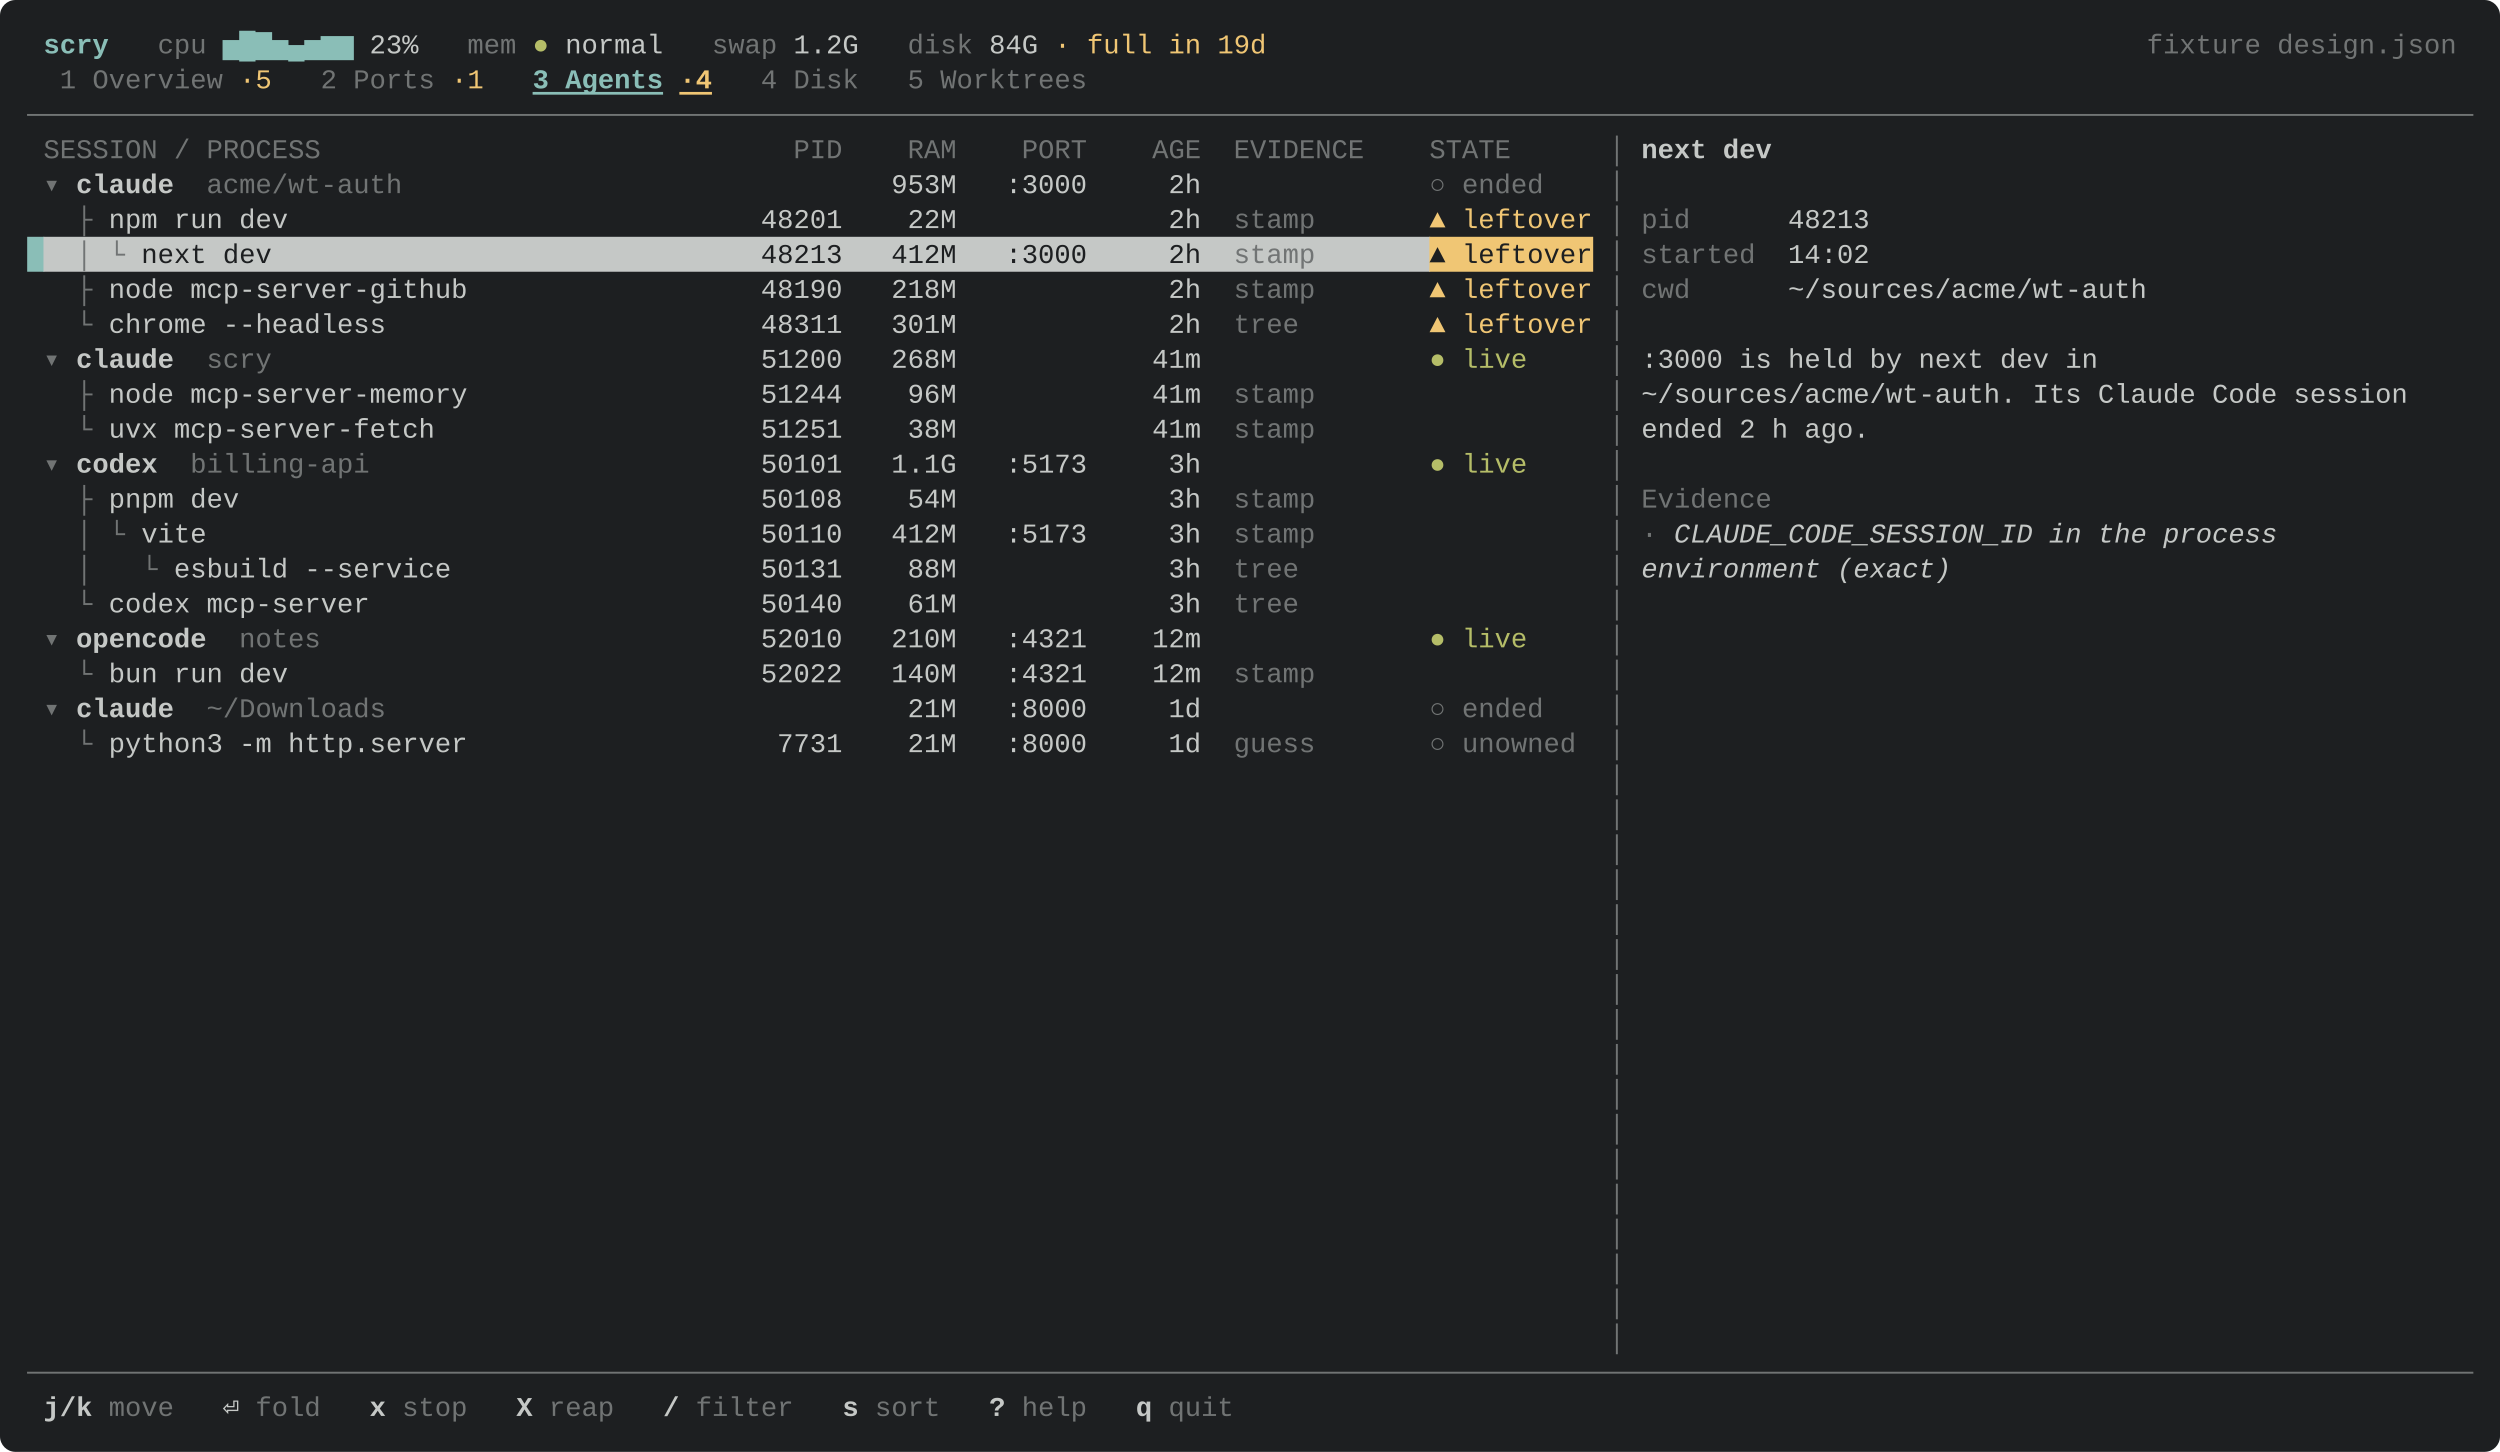
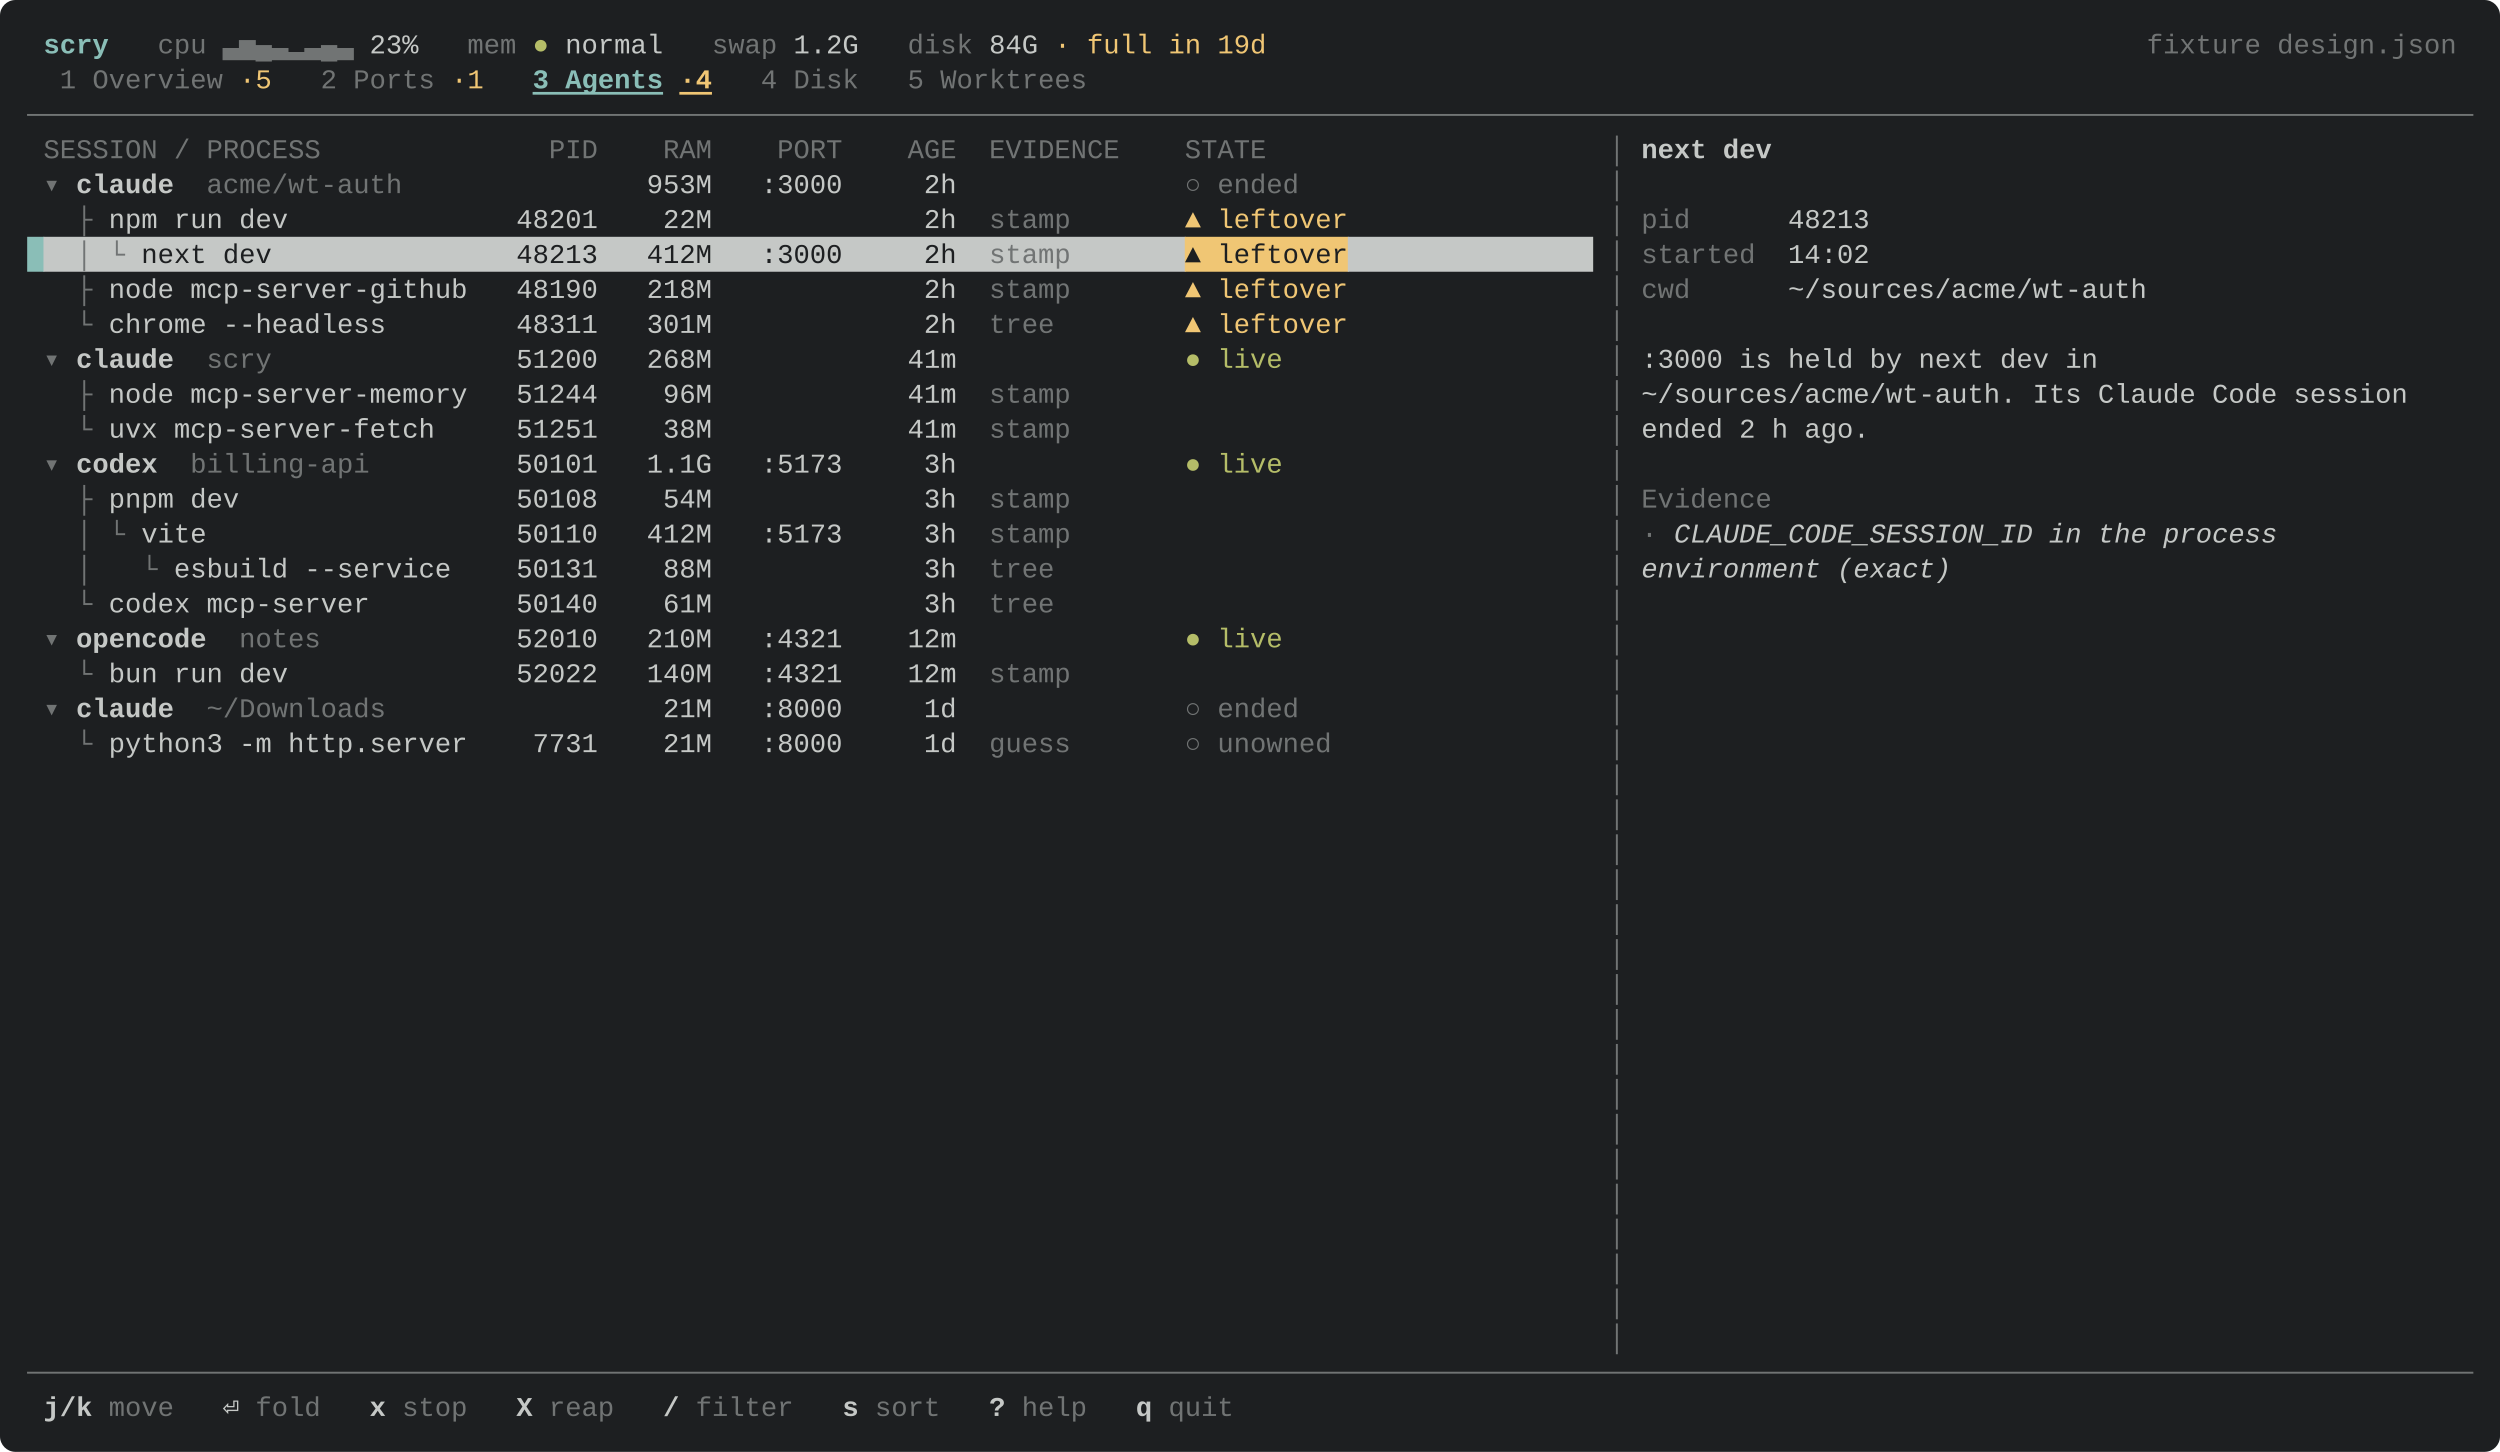
<svg xmlns="http://www.w3.org/2000/svg" width="1288" height="748" viewBox="0 0 1288 748">
  <style>text{font-family:ui-monospace,SFMono-Regular,"SF Mono",Menlo,Consolas,"Liberation Mono","DejaVu Sans Mono",monospace;font-size:14px;white-space:pre}</style>
  <rect width="1288" height="748" rx="8" fill="#1d1f21" />
  <g transform="translate(14 14)">
    <text x="8.4" y="13.5" fill="#8abeb7" textLength="33.6" lengthAdjust="spacingAndGlyphs" xml:space="preserve" font-weight="700">scry</text>
-     <text x="67.2" y="13.5" fill="#717474" textLength="25.2" lengthAdjust="spacingAndGlyphs" xml:space="preserve">cpu</text>
-     <text x="100.8" y="13.5" fill="#8abeb7" textLength="67.2" lengthAdjust="spacingAndGlyphs" xml:space="preserve">▅█▇▅▄▅▆▆</text>
+     <text x="67.2" y="13.5" fill="#717474" textLength="100.8" lengthAdjust="spacingAndGlyphs" xml:space="preserve">cpu ▃▅▄▃▂▃▄▃</text>
    <text x="176.4" y="13.5" fill="#c5c8c6" textLength="25.2" lengthAdjust="spacingAndGlyphs" xml:space="preserve">23%</text>
    <text x="226.8" y="13.5" fill="#717474" textLength="25.2" lengthAdjust="spacingAndGlyphs" xml:space="preserve">mem</text>
    <text x="260.4" y="13.5" fill="#b5bd68" textLength="8.4" lengthAdjust="spacingAndGlyphs" xml:space="preserve">●</text>
    <text x="277.2" y="13.5" fill="#c5c8c6" textLength="50.4" lengthAdjust="spacingAndGlyphs" xml:space="preserve">normal</text>
    <text x="352.8" y="13.5" fill="#717474" textLength="33.6" lengthAdjust="spacingAndGlyphs" xml:space="preserve">swap</text>
    <text x="394.8" y="13.5" fill="#c5c8c6" textLength="33.6" lengthAdjust="spacingAndGlyphs" xml:space="preserve">1.2G</text>
    <text x="453.6" y="13.5" fill="#717474" textLength="33.6" lengthAdjust="spacingAndGlyphs" xml:space="preserve">disk</text>
    <text x="495.6" y="13.5" fill="#c5c8c6" textLength="25.2" lengthAdjust="spacingAndGlyphs" xml:space="preserve">84G</text>
    <text x="529.2" y="13.5" fill="#f0c674" textLength="109.2" lengthAdjust="spacingAndGlyphs" xml:space="preserve">· full in 19d</text>
    <text x="1092.0" y="13.5" fill="#717474" textLength="159.6" lengthAdjust="spacingAndGlyphs" xml:space="preserve">fixture design.json</text>
    <text x="16.8" y="31.5" fill="#717474" textLength="84.0" lengthAdjust="spacingAndGlyphs" xml:space="preserve">1 Overview</text>
    <text x="109.2" y="31.5" fill="#f0c674" textLength="16.8" lengthAdjust="spacingAndGlyphs" xml:space="preserve">·5</text>
    <text x="151.2" y="31.5" fill="#717474" textLength="58.8" lengthAdjust="spacingAndGlyphs" xml:space="preserve">2 Ports</text>
    <text x="218.4" y="31.5" fill="#f0c674" textLength="16.8" lengthAdjust="spacingAndGlyphs" xml:space="preserve">·1</text>
    <text x="260.4" y="31.5" fill="#8abeb7" textLength="67.2" lengthAdjust="spacingAndGlyphs" xml:space="preserve" font-weight="700" text-decoration="underline">3 Agents</text>
    <text x="336.0" y="31.5" fill="#f0c674" textLength="16.8" lengthAdjust="spacingAndGlyphs" xml:space="preserve" font-weight="700" text-decoration="underline">·4</text>
    <text x="378.0" y="31.5" fill="#717474" textLength="50.4" lengthAdjust="spacingAndGlyphs" xml:space="preserve">4 Disk</text>
    <text x="453.6" y="31.5" fill="#717474" textLength="92.4" lengthAdjust="spacingAndGlyphs" xml:space="preserve">5 Worktrees</text>
    <text x="0.0" y="49.5" fill="#717474" textLength="1260.0" lengthAdjust="spacingAndGlyphs" xml:space="preserve">──────────────────────────────────────────────────────────────────────────────────────────────────────────────────────────────────────────────────────</text>
    <text x="8.4" y="67.5" fill="#717474" textLength="142.8" lengthAdjust="spacingAndGlyphs" xml:space="preserve">SESSION / PROCESS</text>
-     <text x="394.8" y="67.5" fill="#717474" textLength="25.2" lengthAdjust="spacingAndGlyphs" xml:space="preserve">PID</text>
-     <text x="453.6" y="67.5" fill="#717474" textLength="25.2" lengthAdjust="spacingAndGlyphs" xml:space="preserve">RAM</text>
-     <text x="512.4" y="67.5" fill="#717474" textLength="33.6" lengthAdjust="spacingAndGlyphs" xml:space="preserve">PORT</text>
-     <text x="579.6" y="67.5" fill="#717474" textLength="25.2" lengthAdjust="spacingAndGlyphs" xml:space="preserve">AGE</text>
-     <text x="621.6" y="67.5" fill="#717474" textLength="67.2" lengthAdjust="spacingAndGlyphs" xml:space="preserve">EVIDENCE</text>
-     <text x="722.4" y="67.5" fill="#717474" textLength="42.0" lengthAdjust="spacingAndGlyphs" xml:space="preserve">STATE</text>
+     <text x="268.8" y="67.5" fill="#717474" textLength="25.2" lengthAdjust="spacingAndGlyphs" xml:space="preserve">PID</text>
+     <text x="327.6" y="67.5" fill="#717474" textLength="25.2" lengthAdjust="spacingAndGlyphs" xml:space="preserve">RAM</text>
+     <text x="386.4" y="67.5" fill="#717474" textLength="33.6" lengthAdjust="spacingAndGlyphs" xml:space="preserve">PORT</text>
+     <text x="453.6" y="67.5" fill="#717474" textLength="25.2" lengthAdjust="spacingAndGlyphs" xml:space="preserve">AGE</text>
+     <text x="495.6" y="67.5" fill="#717474" textLength="67.2" lengthAdjust="spacingAndGlyphs" xml:space="preserve">EVIDENCE</text>
+     <text x="596.4" y="67.5" fill="#717474" textLength="42.0" lengthAdjust="spacingAndGlyphs" xml:space="preserve">STATE</text>
    <text x="814.8" y="67.5" fill="#717474" textLength="8.4" lengthAdjust="spacingAndGlyphs" xml:space="preserve">│</text>
    <text x="831.6" y="67.5" fill="#c5c8c6" textLength="67.2" lengthAdjust="spacingAndGlyphs" xml:space="preserve" font-weight="700">next dev</text>
    <text x="8.4" y="85.5" fill="#717474" textLength="8.4" lengthAdjust="spacingAndGlyphs" xml:space="preserve">▾</text>
    <text x="25.2" y="85.5" fill="#c5c8c6" textLength="50.4" lengthAdjust="spacingAndGlyphs" xml:space="preserve" font-weight="700">claude</text>
    <text x="92.4" y="85.5" fill="#717474" textLength="100.8" lengthAdjust="spacingAndGlyphs" xml:space="preserve">acme/wt-auth</text>
-     <text x="445.2" y="85.5" fill="#c5c8c6" textLength="33.6" lengthAdjust="spacingAndGlyphs" xml:space="preserve">953M</text>
-     <text x="504.0" y="85.5" fill="#c5c8c6" textLength="42.0" lengthAdjust="spacingAndGlyphs" xml:space="preserve">:3000</text>
-     <text x="588.0" y="85.5" fill="#c5c8c6" textLength="16.8" lengthAdjust="spacingAndGlyphs" xml:space="preserve">2h</text>
-     <text x="722.4" y="85.5" fill="#717474" textLength="58.8" lengthAdjust="spacingAndGlyphs" xml:space="preserve">○ ended</text>
+     <text x="319.2" y="85.5" fill="#c5c8c6" textLength="33.6" lengthAdjust="spacingAndGlyphs" xml:space="preserve">953M</text>
+     <text x="378.0" y="85.5" fill="#c5c8c6" textLength="42.0" lengthAdjust="spacingAndGlyphs" xml:space="preserve">:3000</text>
+     <text x="462.0" y="85.5" fill="#c5c8c6" textLength="16.8" lengthAdjust="spacingAndGlyphs" xml:space="preserve">2h</text>
+     <text x="596.4" y="85.5" fill="#717474" textLength="58.8" lengthAdjust="spacingAndGlyphs" xml:space="preserve">○ ended</text>
    <text x="814.8" y="85.5" fill="#717474" textLength="8.4" lengthAdjust="spacingAndGlyphs" xml:space="preserve">│</text>
    <text x="25.2" y="103.5" fill="#717474" textLength="8.4" lengthAdjust="spacingAndGlyphs" xml:space="preserve">├</text>
    <text x="42.0" y="103.5" fill="#c5c8c6" textLength="92.4" lengthAdjust="spacingAndGlyphs" xml:space="preserve">npm run dev</text>
-     <text x="378.0" y="103.5" fill="#c5c8c6" textLength="42.0" lengthAdjust="spacingAndGlyphs" xml:space="preserve">48201</text>
-     <text x="453.6" y="103.5" fill="#c5c8c6" textLength="25.2" lengthAdjust="spacingAndGlyphs" xml:space="preserve">22M</text>
-     <text x="588.0" y="103.5" fill="#c5c8c6" textLength="16.8" lengthAdjust="spacingAndGlyphs" xml:space="preserve">2h</text>
-     <text x="621.6" y="103.5" fill="#717474" textLength="42.0" lengthAdjust="spacingAndGlyphs" xml:space="preserve">stamp</text>
-     <text x="722.4" y="103.5" fill="#f0c674" textLength="84.0" lengthAdjust="spacingAndGlyphs" xml:space="preserve">▲ leftover</text>
+     <text x="252.0" y="103.5" fill="#c5c8c6" textLength="42.0" lengthAdjust="spacingAndGlyphs" xml:space="preserve">48201</text>
+     <text x="327.6" y="103.5" fill="#c5c8c6" textLength="25.2" lengthAdjust="spacingAndGlyphs" xml:space="preserve">22M</text>
+     <text x="462.0" y="103.5" fill="#c5c8c6" textLength="16.8" lengthAdjust="spacingAndGlyphs" xml:space="preserve">2h</text>
+     <text x="495.6" y="103.5" fill="#717474" textLength="42.0" lengthAdjust="spacingAndGlyphs" xml:space="preserve">stamp</text>
+     <text x="596.4" y="103.5" fill="#f0c674" textLength="84.0" lengthAdjust="spacingAndGlyphs" xml:space="preserve">▲ leftover</text>
    <text x="814.8" y="103.5" fill="#717474" textLength="8.4" lengthAdjust="spacingAndGlyphs" xml:space="preserve">│</text>
    <text x="831.6" y="103.5" fill="#717474" textLength="25.2" lengthAdjust="spacingAndGlyphs" xml:space="preserve">pid</text>
    <text x="907.2" y="103.5" fill="#c5c8c6" textLength="42.0" lengthAdjust="spacingAndGlyphs" xml:space="preserve">48213</text>
    <rect x="0.0" y="108" width="8.8" height="18" fill="#8abeb7" />
-     <rect x="8.4" y="108" width="714.4" height="18" fill="#c5c8c6" />
-     <rect x="722.4" y="108" width="84.4" height="18" fill="#f0c674" />
+     <rect x="8.4" y="108" width="588.4" height="18" fill="#c5c8c6" />
+     <rect x="596.4" y="108" width="84.4" height="18" fill="#f0c674" />
+     <rect x="680.4" y="108" width="126.4" height="18" fill="#c5c8c6" />
    <text x="25.2" y="121.5" fill="#717474" textLength="25.2" lengthAdjust="spacingAndGlyphs" xml:space="preserve">│ └</text>
    <text x="58.8" y="121.5" fill="#1d1f21" textLength="67.2" lengthAdjust="spacingAndGlyphs" xml:space="preserve">next dev</text>
-     <text x="378.0" y="121.5" fill="#1d1f21" textLength="42.0" lengthAdjust="spacingAndGlyphs" xml:space="preserve">48213</text>
-     <text x="445.2" y="121.5" fill="#1d1f21" textLength="33.6" lengthAdjust="spacingAndGlyphs" xml:space="preserve">412M</text>
-     <text x="504.0" y="121.5" fill="#1d1f21" textLength="42.0" lengthAdjust="spacingAndGlyphs" xml:space="preserve">:3000</text>
-     <text x="588.0" y="121.5" fill="#1d1f21" textLength="16.8" lengthAdjust="spacingAndGlyphs" xml:space="preserve">2h</text>
-     <text x="621.6" y="121.5" fill="#717474" textLength="42.0" lengthAdjust="spacingAndGlyphs" xml:space="preserve">stamp</text>
-     <text x="722.4" y="121.5" fill="#1d1f21" textLength="84.0" lengthAdjust="spacingAndGlyphs" xml:space="preserve">▲ leftover</text>
+     <text x="252.0" y="121.5" fill="#1d1f21" textLength="42.0" lengthAdjust="spacingAndGlyphs" xml:space="preserve">48213</text>
+     <text x="319.2" y="121.5" fill="#1d1f21" textLength="33.6" lengthAdjust="spacingAndGlyphs" xml:space="preserve">412M</text>
+     <text x="378.0" y="121.5" fill="#1d1f21" textLength="42.0" lengthAdjust="spacingAndGlyphs" xml:space="preserve">:3000</text>
+     <text x="462.0" y="121.5" fill="#1d1f21" textLength="16.8" lengthAdjust="spacingAndGlyphs" xml:space="preserve">2h</text>
+     <text x="495.6" y="121.5" fill="#717474" textLength="42.0" lengthAdjust="spacingAndGlyphs" xml:space="preserve">stamp</text>
+     <text x="596.4" y="121.5" fill="#1d1f21" textLength="84.0" lengthAdjust="spacingAndGlyphs" xml:space="preserve">▲ leftover</text>
    <text x="814.8" y="121.5" fill="#717474" textLength="8.4" lengthAdjust="spacingAndGlyphs" xml:space="preserve">│</text>
    <text x="831.6" y="121.5" fill="#717474" textLength="58.8" lengthAdjust="spacingAndGlyphs" xml:space="preserve">started</text>
    <text x="907.2" y="121.5" fill="#c5c8c6" textLength="42.0" lengthAdjust="spacingAndGlyphs" xml:space="preserve">14:02</text>
    <text x="25.2" y="139.5" fill="#717474" textLength="8.4" lengthAdjust="spacingAndGlyphs" xml:space="preserve">├</text>
    <text x="42.0" y="139.5" fill="#c5c8c6" textLength="184.8" lengthAdjust="spacingAndGlyphs" xml:space="preserve">node mcp-server-github</text>
-     <text x="378.0" y="139.5" fill="#c5c8c6" textLength="42.0" lengthAdjust="spacingAndGlyphs" xml:space="preserve">48190</text>
-     <text x="445.2" y="139.5" fill="#c5c8c6" textLength="33.6" lengthAdjust="spacingAndGlyphs" xml:space="preserve">218M</text>
-     <text x="588.0" y="139.5" fill="#c5c8c6" textLength="16.8" lengthAdjust="spacingAndGlyphs" xml:space="preserve">2h</text>
-     <text x="621.6" y="139.5" fill="#717474" textLength="42.0" lengthAdjust="spacingAndGlyphs" xml:space="preserve">stamp</text>
-     <text x="722.4" y="139.5" fill="#f0c674" textLength="84.0" lengthAdjust="spacingAndGlyphs" xml:space="preserve">▲ leftover</text>
+     <text x="252.0" y="139.5" fill="#c5c8c6" textLength="42.0" lengthAdjust="spacingAndGlyphs" xml:space="preserve">48190</text>
+     <text x="319.2" y="139.5" fill="#c5c8c6" textLength="33.6" lengthAdjust="spacingAndGlyphs" xml:space="preserve">218M</text>
+     <text x="462.0" y="139.5" fill="#c5c8c6" textLength="16.8" lengthAdjust="spacingAndGlyphs" xml:space="preserve">2h</text>
+     <text x="495.6" y="139.5" fill="#717474" textLength="42.0" lengthAdjust="spacingAndGlyphs" xml:space="preserve">stamp</text>
+     <text x="596.4" y="139.5" fill="#f0c674" textLength="84.0" lengthAdjust="spacingAndGlyphs" xml:space="preserve">▲ leftover</text>
    <text x="814.8" y="139.5" fill="#717474" textLength="8.4" lengthAdjust="spacingAndGlyphs" xml:space="preserve">│</text>
    <text x="831.6" y="139.5" fill="#717474" textLength="25.2" lengthAdjust="spacingAndGlyphs" xml:space="preserve">cwd</text>
    <text x="907.2" y="139.5" fill="#c5c8c6" textLength="184.8" lengthAdjust="spacingAndGlyphs" xml:space="preserve">~/sources/acme/wt-auth</text>
    <text x="25.2" y="157.5" fill="#717474" textLength="8.4" lengthAdjust="spacingAndGlyphs" xml:space="preserve">└</text>
    <text x="42.0" y="157.5" fill="#c5c8c6" textLength="142.8" lengthAdjust="spacingAndGlyphs" xml:space="preserve">chrome --headless</text>
-     <text x="378.0" y="157.5" fill="#c5c8c6" textLength="42.0" lengthAdjust="spacingAndGlyphs" xml:space="preserve">48311</text>
-     <text x="445.2" y="157.5" fill="#c5c8c6" textLength="33.6" lengthAdjust="spacingAndGlyphs" xml:space="preserve">301M</text>
-     <text x="588.0" y="157.5" fill="#c5c8c6" textLength="16.8" lengthAdjust="spacingAndGlyphs" xml:space="preserve">2h</text>
-     <text x="621.6" y="157.5" fill="#717474" textLength="33.6" lengthAdjust="spacingAndGlyphs" xml:space="preserve">tree</text>
-     <text x="722.4" y="157.5" fill="#f0c674" textLength="84.0" lengthAdjust="spacingAndGlyphs" xml:space="preserve">▲ leftover</text>
+     <text x="252.0" y="157.5" fill="#c5c8c6" textLength="42.0" lengthAdjust="spacingAndGlyphs" xml:space="preserve">48311</text>
+     <text x="319.2" y="157.5" fill="#c5c8c6" textLength="33.6" lengthAdjust="spacingAndGlyphs" xml:space="preserve">301M</text>
+     <text x="462.0" y="157.5" fill="#c5c8c6" textLength="16.8" lengthAdjust="spacingAndGlyphs" xml:space="preserve">2h</text>
+     <text x="495.6" y="157.5" fill="#717474" textLength="33.6" lengthAdjust="spacingAndGlyphs" xml:space="preserve">tree</text>
+     <text x="596.4" y="157.5" fill="#f0c674" textLength="84.0" lengthAdjust="spacingAndGlyphs" xml:space="preserve">▲ leftover</text>
    <text x="814.8" y="157.5" fill="#717474" textLength="8.4" lengthAdjust="spacingAndGlyphs" xml:space="preserve">│</text>
    <text x="8.4" y="175.5" fill="#717474" textLength="8.4" lengthAdjust="spacingAndGlyphs" xml:space="preserve">▾</text>
    <text x="25.2" y="175.5" fill="#c5c8c6" textLength="50.4" lengthAdjust="spacingAndGlyphs" xml:space="preserve" font-weight="700">claude</text>
    <text x="92.4" y="175.5" fill="#717474" textLength="33.6" lengthAdjust="spacingAndGlyphs" xml:space="preserve">scry</text>
-     <text x="378.0" y="175.5" fill="#c5c8c6" textLength="42.0" lengthAdjust="spacingAndGlyphs" xml:space="preserve">51200</text>
-     <text x="445.2" y="175.5" fill="#c5c8c6" textLength="33.6" lengthAdjust="spacingAndGlyphs" xml:space="preserve">268M</text>
-     <text x="579.6" y="175.5" fill="#c5c8c6" textLength="25.2" lengthAdjust="spacingAndGlyphs" xml:space="preserve">41m</text>
-     <text x="722.4" y="175.5" fill="#b5bd68" textLength="50.4" lengthAdjust="spacingAndGlyphs" xml:space="preserve">● live</text>
+     <text x="252.0" y="175.5" fill="#c5c8c6" textLength="42.0" lengthAdjust="spacingAndGlyphs" xml:space="preserve">51200</text>
+     <text x="319.2" y="175.5" fill="#c5c8c6" textLength="33.6" lengthAdjust="spacingAndGlyphs" xml:space="preserve">268M</text>
+     <text x="453.6" y="175.5" fill="#c5c8c6" textLength="25.2" lengthAdjust="spacingAndGlyphs" xml:space="preserve">41m</text>
+     <text x="596.4" y="175.5" fill="#b5bd68" textLength="50.4" lengthAdjust="spacingAndGlyphs" xml:space="preserve">● live</text>
    <text x="814.8" y="175.5" fill="#717474" textLength="8.4" lengthAdjust="spacingAndGlyphs" xml:space="preserve">│</text>
    <text x="831.6" y="175.5" fill="#c5c8c6" textLength="235.2" lengthAdjust="spacingAndGlyphs" xml:space="preserve">:3000 is held by next dev in</text>
    <text x="25.2" y="193.5" fill="#717474" textLength="8.4" lengthAdjust="spacingAndGlyphs" xml:space="preserve">├</text>
    <text x="42.0" y="193.5" fill="#c5c8c6" textLength="184.8" lengthAdjust="spacingAndGlyphs" xml:space="preserve">node mcp-server-memory</text>
-     <text x="378.0" y="193.5" fill="#c5c8c6" textLength="42.0" lengthAdjust="spacingAndGlyphs" xml:space="preserve">51244</text>
-     <text x="453.6" y="193.5" fill="#c5c8c6" textLength="25.2" lengthAdjust="spacingAndGlyphs" xml:space="preserve">96M</text>
-     <text x="579.6" y="193.5" fill="#c5c8c6" textLength="25.2" lengthAdjust="spacingAndGlyphs" xml:space="preserve">41m</text>
-     <text x="621.6" y="193.5" fill="#717474" textLength="42.0" lengthAdjust="spacingAndGlyphs" xml:space="preserve">stamp</text>
+     <text x="252.0" y="193.5" fill="#c5c8c6" textLength="42.0" lengthAdjust="spacingAndGlyphs" xml:space="preserve">51244</text>
+     <text x="327.6" y="193.5" fill="#c5c8c6" textLength="25.2" lengthAdjust="spacingAndGlyphs" xml:space="preserve">96M</text>
+     <text x="453.6" y="193.5" fill="#c5c8c6" textLength="25.2" lengthAdjust="spacingAndGlyphs" xml:space="preserve">41m</text>
+     <text x="495.6" y="193.5" fill="#717474" textLength="42.0" lengthAdjust="spacingAndGlyphs" xml:space="preserve">stamp</text>
    <text x="814.8" y="193.5" fill="#717474" textLength="8.4" lengthAdjust="spacingAndGlyphs" xml:space="preserve">│</text>
    <text x="831.6" y="193.5" fill="#c5c8c6" textLength="394.8" lengthAdjust="spacingAndGlyphs" xml:space="preserve">~/sources/acme/wt-auth. Its Claude Code session</text>
    <text x="25.2" y="211.5" fill="#717474" textLength="8.4" lengthAdjust="spacingAndGlyphs" xml:space="preserve">└</text>
    <text x="42.0" y="211.5" fill="#c5c8c6" textLength="168.0" lengthAdjust="spacingAndGlyphs" xml:space="preserve">uvx mcp-server-fetch</text>
-     <text x="378.0" y="211.5" fill="#c5c8c6" textLength="42.0" lengthAdjust="spacingAndGlyphs" xml:space="preserve">51251</text>
-     <text x="453.6" y="211.5" fill="#c5c8c6" textLength="25.2" lengthAdjust="spacingAndGlyphs" xml:space="preserve">38M</text>
-     <text x="579.6" y="211.5" fill="#c5c8c6" textLength="25.2" lengthAdjust="spacingAndGlyphs" xml:space="preserve">41m</text>
-     <text x="621.6" y="211.5" fill="#717474" textLength="42.0" lengthAdjust="spacingAndGlyphs" xml:space="preserve">stamp</text>
+     <text x="252.0" y="211.5" fill="#c5c8c6" textLength="42.0" lengthAdjust="spacingAndGlyphs" xml:space="preserve">51251</text>
+     <text x="327.6" y="211.5" fill="#c5c8c6" textLength="25.2" lengthAdjust="spacingAndGlyphs" xml:space="preserve">38M</text>
+     <text x="453.6" y="211.5" fill="#c5c8c6" textLength="25.2" lengthAdjust="spacingAndGlyphs" xml:space="preserve">41m</text>
+     <text x="495.6" y="211.5" fill="#717474" textLength="42.0" lengthAdjust="spacingAndGlyphs" xml:space="preserve">stamp</text>
    <text x="814.8" y="211.5" fill="#717474" textLength="8.4" lengthAdjust="spacingAndGlyphs" xml:space="preserve">│</text>
    <text x="831.6" y="211.5" fill="#c5c8c6" textLength="117.6" lengthAdjust="spacingAndGlyphs" xml:space="preserve">ended 2 h ago.</text>
    <text x="8.4" y="229.5" fill="#717474" textLength="8.4" lengthAdjust="spacingAndGlyphs" xml:space="preserve">▾</text>
    <text x="25.2" y="229.5" fill="#c5c8c6" textLength="42.0" lengthAdjust="spacingAndGlyphs" xml:space="preserve" font-weight="700">codex</text>
    <text x="84.0" y="229.5" fill="#717474" textLength="92.4" lengthAdjust="spacingAndGlyphs" xml:space="preserve">billing-api</text>
-     <text x="378.0" y="229.5" fill="#c5c8c6" textLength="42.0" lengthAdjust="spacingAndGlyphs" xml:space="preserve">50101</text>
-     <text x="445.2" y="229.5" fill="#c5c8c6" textLength="33.6" lengthAdjust="spacingAndGlyphs" xml:space="preserve">1.1G</text>
-     <text x="504.0" y="229.5" fill="#c5c8c6" textLength="42.0" lengthAdjust="spacingAndGlyphs" xml:space="preserve">:5173</text>
-     <text x="588.0" y="229.5" fill="#c5c8c6" textLength="16.8" lengthAdjust="spacingAndGlyphs" xml:space="preserve">3h</text>
-     <text x="722.4" y="229.5" fill="#b5bd68" textLength="50.4" lengthAdjust="spacingAndGlyphs" xml:space="preserve">● live</text>
+     <text x="252.0" y="229.5" fill="#c5c8c6" textLength="42.0" lengthAdjust="spacingAndGlyphs" xml:space="preserve">50101</text>
+     <text x="319.2" y="229.5" fill="#c5c8c6" textLength="33.6" lengthAdjust="spacingAndGlyphs" xml:space="preserve">1.1G</text>
+     <text x="378.0" y="229.5" fill="#c5c8c6" textLength="42.0" lengthAdjust="spacingAndGlyphs" xml:space="preserve">:5173</text>
+     <text x="462.0" y="229.5" fill="#c5c8c6" textLength="16.8" lengthAdjust="spacingAndGlyphs" xml:space="preserve">3h</text>
+     <text x="596.4" y="229.5" fill="#b5bd68" textLength="50.4" lengthAdjust="spacingAndGlyphs" xml:space="preserve">● live</text>
    <text x="814.8" y="229.5" fill="#717474" textLength="8.4" lengthAdjust="spacingAndGlyphs" xml:space="preserve">│</text>
    <text x="25.2" y="247.5" fill="#717474" textLength="8.4" lengthAdjust="spacingAndGlyphs" xml:space="preserve">├</text>
    <text x="42.0" y="247.5" fill="#c5c8c6" textLength="67.2" lengthAdjust="spacingAndGlyphs" xml:space="preserve">pnpm dev</text>
-     <text x="378.0" y="247.5" fill="#c5c8c6" textLength="42.0" lengthAdjust="spacingAndGlyphs" xml:space="preserve">50108</text>
-     <text x="453.6" y="247.5" fill="#c5c8c6" textLength="25.2" lengthAdjust="spacingAndGlyphs" xml:space="preserve">54M</text>
-     <text x="588.0" y="247.5" fill="#c5c8c6" textLength="16.8" lengthAdjust="spacingAndGlyphs" xml:space="preserve">3h</text>
-     <text x="621.6" y="247.5" fill="#717474" textLength="42.0" lengthAdjust="spacingAndGlyphs" xml:space="preserve">stamp</text>
+     <text x="252.0" y="247.5" fill="#c5c8c6" textLength="42.0" lengthAdjust="spacingAndGlyphs" xml:space="preserve">50108</text>
+     <text x="327.6" y="247.5" fill="#c5c8c6" textLength="25.2" lengthAdjust="spacingAndGlyphs" xml:space="preserve">54M</text>
+     <text x="462.0" y="247.5" fill="#c5c8c6" textLength="16.8" lengthAdjust="spacingAndGlyphs" xml:space="preserve">3h</text>
+     <text x="495.6" y="247.5" fill="#717474" textLength="42.0" lengthAdjust="spacingAndGlyphs" xml:space="preserve">stamp</text>
    <text x="814.8" y="247.5" fill="#717474" textLength="8.4" lengthAdjust="spacingAndGlyphs" xml:space="preserve">│</text>
    <text x="831.6" y="247.5" fill="#717474" textLength="67.2" lengthAdjust="spacingAndGlyphs" xml:space="preserve">Evidence</text>
    <text x="25.2" y="265.5" fill="#717474" textLength="25.2" lengthAdjust="spacingAndGlyphs" xml:space="preserve">│ └</text>
    <text x="58.8" y="265.5" fill="#c5c8c6" textLength="33.6" lengthAdjust="spacingAndGlyphs" xml:space="preserve">vite</text>
-     <text x="378.0" y="265.5" fill="#c5c8c6" textLength="42.0" lengthAdjust="spacingAndGlyphs" xml:space="preserve">50110</text>
-     <text x="445.2" y="265.5" fill="#c5c8c6" textLength="33.6" lengthAdjust="spacingAndGlyphs" xml:space="preserve">412M</text>
-     <text x="504.0" y="265.5" fill="#c5c8c6" textLength="42.0" lengthAdjust="spacingAndGlyphs" xml:space="preserve">:5173</text>
-     <text x="588.0" y="265.5" fill="#c5c8c6" textLength="16.8" lengthAdjust="spacingAndGlyphs" xml:space="preserve">3h</text>
-     <text x="621.6" y="265.5" fill="#717474" textLength="42.0" lengthAdjust="spacingAndGlyphs" xml:space="preserve">stamp</text>
+     <text x="252.0" y="265.5" fill="#c5c8c6" textLength="42.0" lengthAdjust="spacingAndGlyphs" xml:space="preserve">50110</text>
+     <text x="319.2" y="265.5" fill="#c5c8c6" textLength="33.6" lengthAdjust="spacingAndGlyphs" xml:space="preserve">412M</text>
+     <text x="378.0" y="265.5" fill="#c5c8c6" textLength="42.0" lengthAdjust="spacingAndGlyphs" xml:space="preserve">:5173</text>
+     <text x="462.0" y="265.5" fill="#c5c8c6" textLength="16.8" lengthAdjust="spacingAndGlyphs" xml:space="preserve">3h</text>
+     <text x="495.6" y="265.5" fill="#717474" textLength="42.0" lengthAdjust="spacingAndGlyphs" xml:space="preserve">stamp</text>
    <text x="814.8" y="265.5" fill="#717474" textLength="8.4" lengthAdjust="spacingAndGlyphs" xml:space="preserve">│</text>
    <text x="831.6" y="265.5" fill="#717474" textLength="8.4" lengthAdjust="spacingAndGlyphs" xml:space="preserve">·</text>
    <text x="848.4" y="265.5" fill="#c5c8c6" textLength="310.8" lengthAdjust="spacingAndGlyphs" xml:space="preserve" font-style="italic">CLAUDE_CODE_SESSION_ID in the process</text>
    <text x="25.2" y="283.5" fill="#717474" textLength="8.4" lengthAdjust="spacingAndGlyphs" xml:space="preserve">│</text>
    <text x="58.8" y="283.5" fill="#717474" textLength="8.4" lengthAdjust="spacingAndGlyphs" xml:space="preserve">└</text>
    <text x="75.6" y="283.5" fill="#c5c8c6" textLength="142.8" lengthAdjust="spacingAndGlyphs" xml:space="preserve">esbuild --service</text>
-     <text x="378.0" y="283.5" fill="#c5c8c6" textLength="42.0" lengthAdjust="spacingAndGlyphs" xml:space="preserve">50131</text>
-     <text x="453.6" y="283.5" fill="#c5c8c6" textLength="25.2" lengthAdjust="spacingAndGlyphs" xml:space="preserve">88M</text>
-     <text x="588.0" y="283.5" fill="#c5c8c6" textLength="16.8" lengthAdjust="spacingAndGlyphs" xml:space="preserve">3h</text>
-     <text x="621.6" y="283.5" fill="#717474" textLength="33.6" lengthAdjust="spacingAndGlyphs" xml:space="preserve">tree</text>
+     <text x="252.0" y="283.5" fill="#c5c8c6" textLength="42.0" lengthAdjust="spacingAndGlyphs" xml:space="preserve">50131</text>
+     <text x="327.6" y="283.5" fill="#c5c8c6" textLength="25.2" lengthAdjust="spacingAndGlyphs" xml:space="preserve">88M</text>
+     <text x="462.0" y="283.5" fill="#c5c8c6" textLength="16.8" lengthAdjust="spacingAndGlyphs" xml:space="preserve">3h</text>
+     <text x="495.6" y="283.5" fill="#717474" textLength="33.6" lengthAdjust="spacingAndGlyphs" xml:space="preserve">tree</text>
    <text x="814.8" y="283.5" fill="#717474" textLength="8.4" lengthAdjust="spacingAndGlyphs" xml:space="preserve">│</text>
    <text x="831.6" y="283.5" fill="#c5c8c6" textLength="159.6" lengthAdjust="spacingAndGlyphs" xml:space="preserve" font-style="italic">environment (exact)</text>
    <text x="25.2" y="301.5" fill="#717474" textLength="8.4" lengthAdjust="spacingAndGlyphs" xml:space="preserve">└</text>
    <text x="42.0" y="301.5" fill="#c5c8c6" textLength="134.4" lengthAdjust="spacingAndGlyphs" xml:space="preserve">codex mcp-server</text>
-     <text x="378.0" y="301.5" fill="#c5c8c6" textLength="42.0" lengthAdjust="spacingAndGlyphs" xml:space="preserve">50140</text>
-     <text x="453.6" y="301.5" fill="#c5c8c6" textLength="25.2" lengthAdjust="spacingAndGlyphs" xml:space="preserve">61M</text>
-     <text x="588.0" y="301.5" fill="#c5c8c6" textLength="16.8" lengthAdjust="spacingAndGlyphs" xml:space="preserve">3h</text>
-     <text x="621.6" y="301.5" fill="#717474" textLength="33.6" lengthAdjust="spacingAndGlyphs" xml:space="preserve">tree</text>
+     <text x="252.0" y="301.5" fill="#c5c8c6" textLength="42.0" lengthAdjust="spacingAndGlyphs" xml:space="preserve">50140</text>
+     <text x="327.6" y="301.5" fill="#c5c8c6" textLength="25.2" lengthAdjust="spacingAndGlyphs" xml:space="preserve">61M</text>
+     <text x="462.0" y="301.5" fill="#c5c8c6" textLength="16.8" lengthAdjust="spacingAndGlyphs" xml:space="preserve">3h</text>
+     <text x="495.6" y="301.5" fill="#717474" textLength="33.6" lengthAdjust="spacingAndGlyphs" xml:space="preserve">tree</text>
    <text x="814.8" y="301.5" fill="#717474" textLength="8.4" lengthAdjust="spacingAndGlyphs" xml:space="preserve">│</text>
    <text x="8.4" y="319.5" fill="#717474" textLength="8.4" lengthAdjust="spacingAndGlyphs" xml:space="preserve">▾</text>
    <text x="25.2" y="319.5" fill="#c5c8c6" textLength="67.2" lengthAdjust="spacingAndGlyphs" xml:space="preserve" font-weight="700">opencode</text>
    <text x="109.2" y="319.5" fill="#717474" textLength="42.0" lengthAdjust="spacingAndGlyphs" xml:space="preserve">notes</text>
-     <text x="378.0" y="319.5" fill="#c5c8c6" textLength="42.0" lengthAdjust="spacingAndGlyphs" xml:space="preserve">52010</text>
-     <text x="445.2" y="319.5" fill="#c5c8c6" textLength="33.6" lengthAdjust="spacingAndGlyphs" xml:space="preserve">210M</text>
-     <text x="504.0" y="319.5" fill="#c5c8c6" textLength="42.0" lengthAdjust="spacingAndGlyphs" xml:space="preserve">:4321</text>
-     <text x="579.6" y="319.5" fill="#c5c8c6" textLength="25.2" lengthAdjust="spacingAndGlyphs" xml:space="preserve">12m</text>
-     <text x="722.4" y="319.5" fill="#b5bd68" textLength="50.4" lengthAdjust="spacingAndGlyphs" xml:space="preserve">● live</text>
+     <text x="252.0" y="319.5" fill="#c5c8c6" textLength="42.0" lengthAdjust="spacingAndGlyphs" xml:space="preserve">52010</text>
+     <text x="319.2" y="319.5" fill="#c5c8c6" textLength="33.6" lengthAdjust="spacingAndGlyphs" xml:space="preserve">210M</text>
+     <text x="378.0" y="319.5" fill="#c5c8c6" textLength="42.0" lengthAdjust="spacingAndGlyphs" xml:space="preserve">:4321</text>
+     <text x="453.6" y="319.5" fill="#c5c8c6" textLength="25.2" lengthAdjust="spacingAndGlyphs" xml:space="preserve">12m</text>
+     <text x="596.4" y="319.5" fill="#b5bd68" textLength="50.4" lengthAdjust="spacingAndGlyphs" xml:space="preserve">● live</text>
    <text x="814.8" y="319.5" fill="#717474" textLength="8.4" lengthAdjust="spacingAndGlyphs" xml:space="preserve">│</text>
    <text x="25.2" y="337.5" fill="#717474" textLength="8.4" lengthAdjust="spacingAndGlyphs" xml:space="preserve">└</text>
    <text x="42.0" y="337.5" fill="#c5c8c6" textLength="92.4" lengthAdjust="spacingAndGlyphs" xml:space="preserve">bun run dev</text>
-     <text x="378.0" y="337.5" fill="#c5c8c6" textLength="42.0" lengthAdjust="spacingAndGlyphs" xml:space="preserve">52022</text>
-     <text x="445.2" y="337.5" fill="#c5c8c6" textLength="33.6" lengthAdjust="spacingAndGlyphs" xml:space="preserve">140M</text>
-     <text x="504.0" y="337.5" fill="#c5c8c6" textLength="42.0" lengthAdjust="spacingAndGlyphs" xml:space="preserve">:4321</text>
-     <text x="579.6" y="337.5" fill="#c5c8c6" textLength="25.2" lengthAdjust="spacingAndGlyphs" xml:space="preserve">12m</text>
-     <text x="621.6" y="337.5" fill="#717474" textLength="42.0" lengthAdjust="spacingAndGlyphs" xml:space="preserve">stamp</text>
+     <text x="252.0" y="337.5" fill="#c5c8c6" textLength="42.0" lengthAdjust="spacingAndGlyphs" xml:space="preserve">52022</text>
+     <text x="319.2" y="337.5" fill="#c5c8c6" textLength="33.6" lengthAdjust="spacingAndGlyphs" xml:space="preserve">140M</text>
+     <text x="378.0" y="337.5" fill="#c5c8c6" textLength="42.0" lengthAdjust="spacingAndGlyphs" xml:space="preserve">:4321</text>
+     <text x="453.6" y="337.5" fill="#c5c8c6" textLength="25.2" lengthAdjust="spacingAndGlyphs" xml:space="preserve">12m</text>
+     <text x="495.6" y="337.5" fill="#717474" textLength="42.0" lengthAdjust="spacingAndGlyphs" xml:space="preserve">stamp</text>
    <text x="814.8" y="337.5" fill="#717474" textLength="8.4" lengthAdjust="spacingAndGlyphs" xml:space="preserve">│</text>
    <text x="8.4" y="355.5" fill="#717474" textLength="8.4" lengthAdjust="spacingAndGlyphs" xml:space="preserve">▾</text>
    <text x="25.2" y="355.5" fill="#c5c8c6" textLength="50.4" lengthAdjust="spacingAndGlyphs" xml:space="preserve" font-weight="700">claude</text>
    <text x="92.4" y="355.5" fill="#717474" textLength="92.4" lengthAdjust="spacingAndGlyphs" xml:space="preserve">~/Downloads</text>
-     <text x="453.6" y="355.5" fill="#c5c8c6" textLength="25.2" lengthAdjust="spacingAndGlyphs" xml:space="preserve">21M</text>
-     <text x="504.0" y="355.5" fill="#c5c8c6" textLength="42.0" lengthAdjust="spacingAndGlyphs" xml:space="preserve">:8000</text>
-     <text x="588.0" y="355.5" fill="#c5c8c6" textLength="16.8" lengthAdjust="spacingAndGlyphs" xml:space="preserve">1d</text>
-     <text x="722.4" y="355.5" fill="#717474" textLength="58.8" lengthAdjust="spacingAndGlyphs" xml:space="preserve">○ ended</text>
+     <text x="327.6" y="355.5" fill="#c5c8c6" textLength="25.2" lengthAdjust="spacingAndGlyphs" xml:space="preserve">21M</text>
+     <text x="378.0" y="355.5" fill="#c5c8c6" textLength="42.0" lengthAdjust="spacingAndGlyphs" xml:space="preserve">:8000</text>
+     <text x="462.0" y="355.5" fill="#c5c8c6" textLength="16.8" lengthAdjust="spacingAndGlyphs" xml:space="preserve">1d</text>
+     <text x="596.4" y="355.5" fill="#717474" textLength="58.8" lengthAdjust="spacingAndGlyphs" xml:space="preserve">○ ended</text>
    <text x="814.8" y="355.5" fill="#717474" textLength="8.4" lengthAdjust="spacingAndGlyphs" xml:space="preserve">│</text>
    <text x="25.2" y="373.5" fill="#717474" textLength="8.4" lengthAdjust="spacingAndGlyphs" xml:space="preserve">└</text>
    <text x="42.0" y="373.5" fill="#c5c8c6" textLength="184.8" lengthAdjust="spacingAndGlyphs" xml:space="preserve">python3 -m http.server</text>
-     <text x="386.4" y="373.5" fill="#c5c8c6" textLength="33.6" lengthAdjust="spacingAndGlyphs" xml:space="preserve">7731</text>
-     <text x="453.6" y="373.5" fill="#c5c8c6" textLength="25.2" lengthAdjust="spacingAndGlyphs" xml:space="preserve">21M</text>
-     <text x="504.0" y="373.5" fill="#c5c8c6" textLength="42.0" lengthAdjust="spacingAndGlyphs" xml:space="preserve">:8000</text>
-     <text x="588.0" y="373.5" fill="#c5c8c6" textLength="16.8" lengthAdjust="spacingAndGlyphs" xml:space="preserve">1d</text>
-     <text x="621.6" y="373.5" fill="#717474" textLength="42.0" lengthAdjust="spacingAndGlyphs" xml:space="preserve">guess</text>
-     <text x="722.4" y="373.5" fill="#717474" textLength="75.6" lengthAdjust="spacingAndGlyphs" xml:space="preserve">○ unowned</text>
+     <text x="260.4" y="373.5" fill="#c5c8c6" textLength="33.6" lengthAdjust="spacingAndGlyphs" xml:space="preserve">7731</text>
+     <text x="327.6" y="373.5" fill="#c5c8c6" textLength="25.2" lengthAdjust="spacingAndGlyphs" xml:space="preserve">21M</text>
+     <text x="378.0" y="373.5" fill="#c5c8c6" textLength="42.0" lengthAdjust="spacingAndGlyphs" xml:space="preserve">:8000</text>
+     <text x="462.0" y="373.5" fill="#c5c8c6" textLength="16.8" lengthAdjust="spacingAndGlyphs" xml:space="preserve">1d</text>
+     <text x="495.6" y="373.5" fill="#717474" textLength="42.0" lengthAdjust="spacingAndGlyphs" xml:space="preserve">guess</text>
+     <text x="596.4" y="373.5" fill="#717474" textLength="75.6" lengthAdjust="spacingAndGlyphs" xml:space="preserve">○ unowned</text>
    <text x="814.8" y="373.5" fill="#717474" textLength="8.4" lengthAdjust="spacingAndGlyphs" xml:space="preserve">│</text>
    <text x="814.8" y="391.5" fill="#717474" textLength="8.4" lengthAdjust="spacingAndGlyphs" xml:space="preserve">│</text>
    <text x="814.8" y="409.5" fill="#717474" textLength="8.4" lengthAdjust="spacingAndGlyphs" xml:space="preserve">│</text>
    <text x="814.8" y="427.5" fill="#717474" textLength="8.4" lengthAdjust="spacingAndGlyphs" xml:space="preserve">│</text>
    <text x="814.8" y="445.5" fill="#717474" textLength="8.4" lengthAdjust="spacingAndGlyphs" xml:space="preserve">│</text>
    <text x="814.8" y="463.5" fill="#717474" textLength="8.4" lengthAdjust="spacingAndGlyphs" xml:space="preserve">│</text>
    <text x="814.8" y="481.5" fill="#717474" textLength="8.4" lengthAdjust="spacingAndGlyphs" xml:space="preserve">│</text>
    <text x="814.8" y="499.5" fill="#717474" textLength="8.4" lengthAdjust="spacingAndGlyphs" xml:space="preserve">│</text>
    <text x="814.8" y="517.5" fill="#717474" textLength="8.4" lengthAdjust="spacingAndGlyphs" xml:space="preserve">│</text>
    <text x="814.8" y="535.5" fill="#717474" textLength="8.4" lengthAdjust="spacingAndGlyphs" xml:space="preserve">│</text>
    <text x="814.8" y="553.5" fill="#717474" textLength="8.4" lengthAdjust="spacingAndGlyphs" xml:space="preserve">│</text>
    <text x="814.8" y="571.5" fill="#717474" textLength="8.4" lengthAdjust="spacingAndGlyphs" xml:space="preserve">│</text>
    <text x="814.8" y="589.5" fill="#717474" textLength="8.4" lengthAdjust="spacingAndGlyphs" xml:space="preserve">│</text>
    <text x="814.8" y="607.5" fill="#717474" textLength="8.4" lengthAdjust="spacingAndGlyphs" xml:space="preserve">│</text>
    <text x="814.8" y="625.5" fill="#717474" textLength="8.4" lengthAdjust="spacingAndGlyphs" xml:space="preserve">│</text>
    <text x="814.8" y="643.5" fill="#717474" textLength="8.4" lengthAdjust="spacingAndGlyphs" xml:space="preserve">│</text>
    <text x="814.8" y="661.5" fill="#717474" textLength="8.4" lengthAdjust="spacingAndGlyphs" xml:space="preserve">│</text>
    <text x="814.8" y="679.5" fill="#717474" textLength="8.4" lengthAdjust="spacingAndGlyphs" xml:space="preserve">│</text>
    <text x="0.0" y="697.5" fill="#717474" textLength="1260.0" lengthAdjust="spacingAndGlyphs" xml:space="preserve">──────────────────────────────────────────────────────────────────────────────────────────────────────────────────────────────────────────────────────</text>
    <text x="8.4" y="715.5" fill="#c5c8c6" textLength="25.2" lengthAdjust="spacingAndGlyphs" xml:space="preserve" font-weight="700">j/k</text>
    <text x="42.0" y="715.5" fill="#717474" textLength="33.6" lengthAdjust="spacingAndGlyphs" xml:space="preserve">move</text>
    <text x="100.8" y="715.5" fill="#c5c8c6" textLength="8.4" lengthAdjust="spacingAndGlyphs" xml:space="preserve" font-weight="700">⏎</text>
    <text x="117.6" y="715.5" fill="#717474" textLength="33.6" lengthAdjust="spacingAndGlyphs" xml:space="preserve">fold</text>
    <text x="176.4" y="715.5" fill="#c5c8c6" textLength="8.4" lengthAdjust="spacingAndGlyphs" xml:space="preserve" font-weight="700">x</text>
    <text x="193.2" y="715.5" fill="#717474" textLength="33.6" lengthAdjust="spacingAndGlyphs" xml:space="preserve">stop</text>
    <text x="252.0" y="715.5" fill="#c5c8c6" textLength="8.4" lengthAdjust="spacingAndGlyphs" xml:space="preserve" font-weight="700">X</text>
    <text x="268.8" y="715.5" fill="#717474" textLength="33.6" lengthAdjust="spacingAndGlyphs" xml:space="preserve">reap</text>
    <text x="327.6" y="715.5" fill="#c5c8c6" textLength="8.4" lengthAdjust="spacingAndGlyphs" xml:space="preserve" font-weight="700">/</text>
    <text x="344.4" y="715.5" fill="#717474" textLength="50.4" lengthAdjust="spacingAndGlyphs" xml:space="preserve">filter</text>
    <text x="420.0" y="715.5" fill="#c5c8c6" textLength="8.4" lengthAdjust="spacingAndGlyphs" xml:space="preserve" font-weight="700">s</text>
    <text x="436.8" y="715.5" fill="#717474" textLength="33.6" lengthAdjust="spacingAndGlyphs" xml:space="preserve">sort</text>
    <text x="495.6" y="715.5" fill="#c5c8c6" textLength="8.4" lengthAdjust="spacingAndGlyphs" xml:space="preserve" font-weight="700">?</text>
    <text x="512.4" y="715.5" fill="#717474" textLength="33.6" lengthAdjust="spacingAndGlyphs" xml:space="preserve">help</text>
    <text x="571.2" y="715.5" fill="#c5c8c6" textLength="8.4" lengthAdjust="spacingAndGlyphs" xml:space="preserve" font-weight="700">q</text>
    <text x="588.0" y="715.5" fill="#717474" textLength="33.6" lengthAdjust="spacingAndGlyphs" xml:space="preserve">quit</text>
  </g>
</svg>
